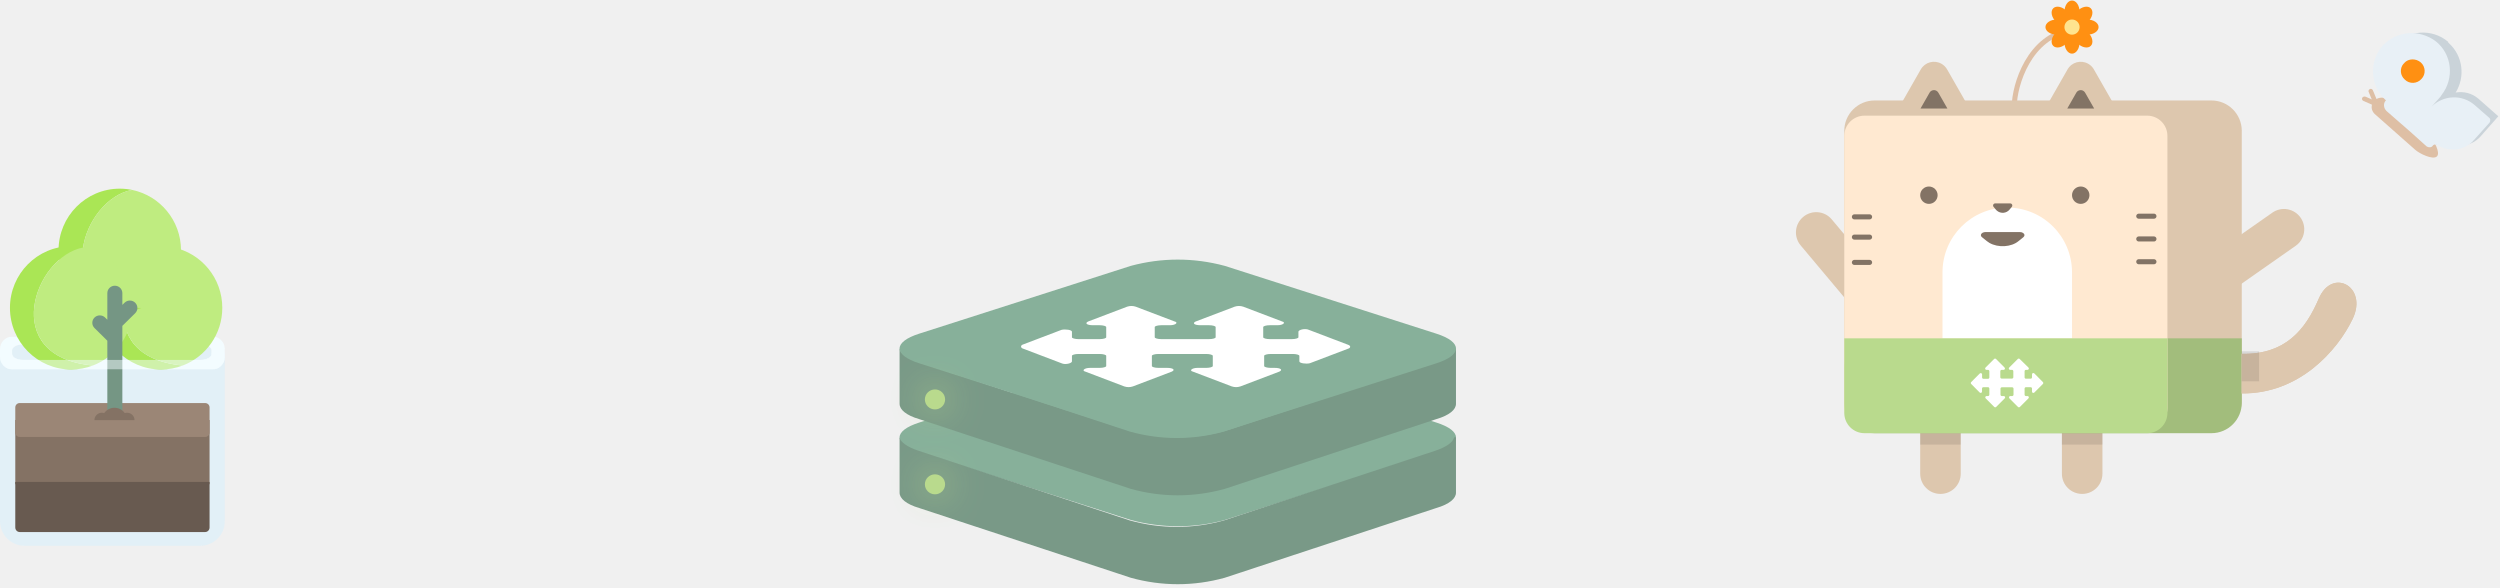
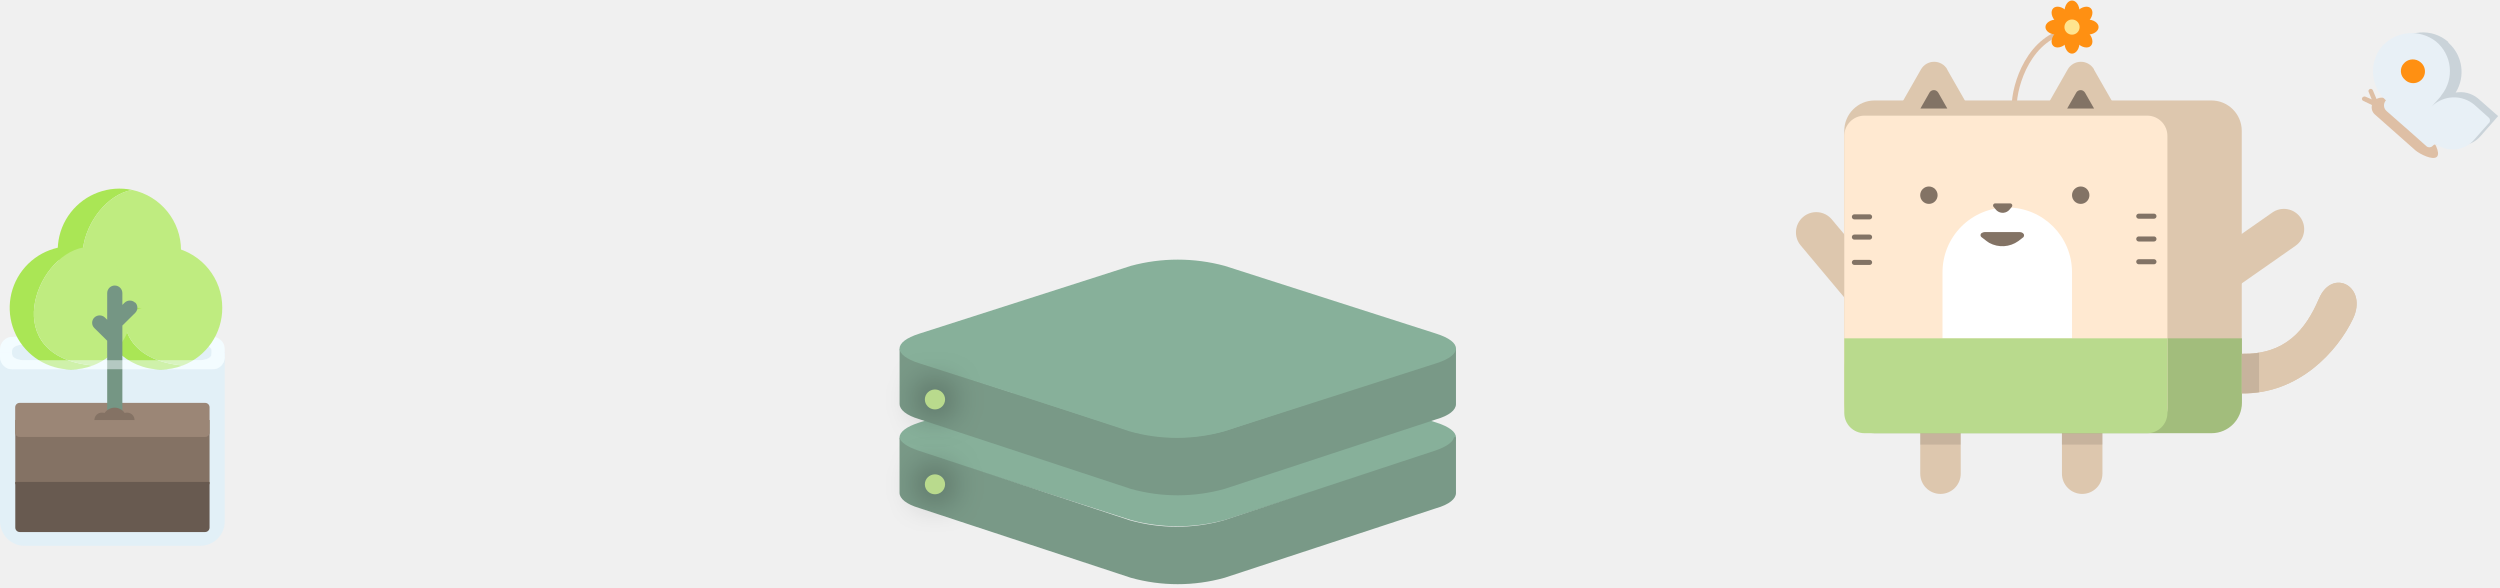
- <svg xmlns="http://www.w3.org/2000/svg" xmlns:xlink="http://www.w3.org/1999/xlink" width="494" height="116" viewBox="0 0 494 116">
+ <svg xmlns="http://www.w3.org/2000/svg" width="494" height="116" viewBox="0 0 494 116">
  <defs>
-     <path id="image-cat-set-a" d="M0.533,14.061 C9.113,14.226 13.101,9.37 15.759,3.153 C18.417,-3.063 25.501,0.786 22.466,7.141 C19.43,13.496 11.827,22.023 0.533,21.887 C0.533,14.061 0.533,19.928 0.533,14.061 Z" />
-     <ellipse id="image-cat-set-d" cx="6.996" cy="44.405" rx="1.999" ry="1.974" />
-     <filter id="image-cat-set-c" width="625.3%" height="632%" x="-262.6%" y="-266%" filterUnits="objectBoundingBox">
-       <feOffset in="SourceAlpha" result="shadowOffsetOuter1" />
-       <feGaussianBlur in="shadowOffsetOuter1" result="shadowBlurOuter1" stdDeviation="3.5" />
-       <feColorMatrix in="shadowBlurOuter1" values="0 0 0 0 0.725   0 0 0 0 0.855   0 0 0 0 0.553  0 0 0 1 0" />
+     <style>.cls-1{fill:#fff;}.cls-2{fill:#ddc7ae;}.cls-3{fill-opacity:0.1;}.cls-4,.cls-8{fill:none;}.cls-4{stroke:#debfa5;}.cls-5{fill:#a2bd7c;}.cls-6{fill:#ffe9d1;}.cls-7{fill:#837365;}.cls-8{stroke:#827365;stroke-linecap:round;stroke-linejoin:round;}.cls-9{fill:#827365;}.cls-10{mask:url(#mask);}.cls-11{fill:#ff9012;}.cls-12{fill:#ffe48f;}.cls-13{fill:#b9da8d;}.cls-14{fill:#cad3d9;}.cls-15{fill:#debfa5;}.cls-16{fill:#e8f0f6;}.cls-17{fill:#87b09a;}.cls-18{fill:#799987;}.cls-19{filter:url(#image-cat-set-c);}.cls-20{filter:url(#image-cat-set-e);}.cls-21{mask:url(#mask-2);}.cls-22{fill:#e2f0f7;}.cls-23{fill:#f3fcff;}.cls-24{mask:url(#mask-3);}.cls-25{fill:#847264;}.cls-26{fill:#685a50;}.cls-27{fill:#9b8676;}.cls-28{fill:#aae655;}.cls-29{fill:#bfec80;}.cls-30{fill:#759684;}.cls-31{opacity:0.5;}.cls-32{mask:url(#mask-4);}</style>
+     <mask id="mask" x="442.96" y="55.85" width="22.68" height="22.01" maskUnits="userSpaceOnUse">
+       <g id="image-cat-set-b">
+         <path id="image-cat-set-a" class="cls-1" d="M443,69.91c8.58.17,12.57-4.69,15.23-10.9s9.74-2.37,6.71,4S454.26,77.88,443,77.74Z" />
+       </g>
+     </mask>
+     <filter id="image-cat-set-c" x="-262.6" y="-266" width="625.3" height="632" name="image-cat-set-c">
+       <feOffset result="shadowOffsetOuter1" in="SourceAlpha" />
+       <feGaussianBlur result="shadowBlurOuter1" stdDeviation="3.5" in="shadowOffsetOuter1" />
    </filter>
-     <ellipse id="image-cat-set-f" cx="6.996" cy="27.63" rx="1.999" ry="1.974" />
-     <filter id="image-cat-set-e" width="625.3%" height="632%" x="-262.6%" y="-266%" filterUnits="objectBoundingBox">
-       <feOffset in="SourceAlpha" result="shadowOffsetOuter1" />
-       <feGaussianBlur in="shadowOffsetOuter1" result="shadowBlurOuter1" stdDeviation="3.5" />
-       <feColorMatrix in="shadowBlurOuter1" values="0 0 0 0 0.725   0 0 0 0 0.855   0 0 0 0 0.553  0 0 0 1 0" />
+     <filter id="image-cat-set-e" x="-262.6" y="-266" width="625.3" height="632" name="image-cat-set-e">
+       <feOffset result="shadowOffsetOuter1" in="SourceAlpha" />
+       <feGaussianBlur result="shadowBlurOuter1" stdDeviation="3.5" in="shadowOffsetOuter1" />
    </filter>
-     <polygon id="image-cat-set-g" points=".002 38.41 44.431 38.41 44.431 .226 .002 .226" />
-     <polygon id="image-cat-set-i" points="44.433 6.58 44.433 .06 .003 .06 .003 6.58" />
-     <polygon id="image-cat-set-k" points="0 .226 0 3.559 44.429 3.559 44.429 .226" />
+     <mask id="mask-2" x="0" y="69.68" width="44.43" height="38.18" maskUnits="userSpaceOnUse">
+       <g id="image-cat-set-h">
+         <polygon id="image-cat-set-g" class="cls-1" points="0 107.86 44.43 107.86 44.43 69.68 0 69.68 0 107.86" />
+       </g>
+     </mask>
+     <mask id="mask-3" x="0" y="66.49" width="44.43" height="6.52" maskUnits="userSpaceOnUse">
+       <g id="image-cat-set-j">
+         <polygon id="image-cat-set-i" class="cls-1" points="44.43 73.01 44.43 66.49 0 66.49 0 73.01 44.43 73.01" />
+       </g>
+     </mask>
+     <mask id="mask-4" x="0" y="69.68" width="44.43" height="3.33" maskUnits="userSpaceOnUse">
+       <g id="image-cat-set-l">
+         <polygon id="image-cat-set-k" class="cls-1" points="0 69.68 0 73.01 44.43 73.01 44.43 69.68 0 69.68" />
+       </g>
+     </mask>
  </defs>
-   <g fill="none" fill-rule="evenodd" transform="translate(-.57 -2.702)">
-     <g transform="translate(353)">
-       <path fill="#DDC7AE" fill-rule="nonzero" d="M31.005,100.301 L31.005,100.301 C28.792,100.301 27,98.515 27,96.309 L27,81.555 L35.01,81.555 L35.01,96.309 C35.01,98.515 33.218,100.301 31.005,100.301 Z" />
-       <rect width="8.01" height="3" x="27" y="87.555" fill="#000" fill-opacity=".1" />
-       <path stroke="#DEBFA5" d="M56.875,8.633 C48.597,9.797 45.588,19.463 45.588,23.801" />
-       <path fill="#DDC7AE" fill-rule="nonzero" d="M59.005,100.301 L59.005,100.301 C56.792,100.301 55,98.515 55,96.309 L55,81.555 L63.01,81.555 L63.01,96.309 C63.01,98.515 61.218,100.301 59.005,100.301 Z" />
-       <path fill="#DDC7AE" fill-rule="nonzero" d="M9.907,62.116 C7.695,62.116 5.902,60.33 5.902,58.124 L5.902,43.37 L13.912,43.37 L13.912,58.124 C13.912,60.33 12.12,62.116 9.907,62.116 Z" transform="rotate(140 9.907 52.743)" />
-       <rect width="78.545" height="65.309" x="12" y="22.555" fill="#DDC7AE" rx="6" />
-       <path fill="#A2BD7C" d="M18,69.555 L90.545,69.555 L90.545,82.301 L90.545,82.301 C90.545,85.615 87.859,88.301 84.545,88.301 L18,88.301 L18,88.301 C14.686,88.301 12,85.615 12,82.301 L12,75.555 L12,75.555 C12,72.241 14.686,69.555 18,69.555 Z" />
-       <rect width="63.852" height="61.845" x="12" y="25.555" fill="#FFE9D1" rx="4" />
-       <path fill="#FFF" d="M44.205,43.718 L44.205,43.718 L44.205,43.718 C51.271,43.718 57,49.447 57,56.513 L57,69.575 L31.409,69.575 L31.409,56.513 L31.409,56.513 C31.409,49.447 37.138,43.718 44.205,43.718 Z" />
-       <ellipse cx="28.722" cy="41.272" fill="#837365" fill-rule="nonzero" rx="1.722" ry="1.717" />
-       <ellipse cx="58.722" cy="41.272" fill="#837365" fill-rule="nonzero" rx="1.722" ry="1.717" />
-       <path fill="#837365" fill-rule="nonzero" d="M47.391 49.57L46.432 50.344C44.993 51.543 42.408 51.691 40.676 50.695 40.489 50.584 40.329 50.473 40.169 50.344L39.21 49.57C38.89 49.311 38.943 48.924 39.317 48.703 39.476 48.611 39.69 48.555 39.903 48.555L46.698 48.555C47.204 48.555 47.604 48.832 47.604 49.182 47.604 49.311 47.524 49.459 47.391 49.57zM45.11 43.57L44.686 44.085C44.05 44.882 42.907 44.98 42.141 44.318 42.058 44.244 41.988 44.171 41.917 44.085L41.493 43.57C41.351 43.399 41.375 43.141 41.54 42.994 41.61 42.933 41.705 42.896 41.799 42.896L44.804 42.896C45.028 42.896 45.204 43.08 45.204 43.313 45.204 43.399 45.169 43.497 45.11 43.57z" />
-       <path stroke="#827365" stroke-linecap="round" stroke-linejoin="round" d="M14 49.555L17 49.555M70.189 49.921L73.189 49.921M14 45.555L17 45.555M70.189 45.421L73.189 45.421M14 54.555L17 54.555M70.189 54.421L73.189 54.421" />
-       <g transform="translate(51 14.555)">
-         <path fill="#DDC7AE" d="M10.324,1.866 L14.744,9.6 L0.695,9.6 L5.115,1.866 L5.115,1.866 C5.937,0.427 7.769,-0.073 9.208,0.749 C9.673,1.015 10.059,1.4 10.324,1.866 Z" />
-         <path fill="#827365" d="M8.588,6.46 L10.382,9.6 L5.057,9.6 L6.851,6.46 L6.851,6.46 C7.125,5.98 7.736,5.814 8.216,6.088 C8.371,6.176 8.499,6.305 8.588,6.46 Z" />
-       </g>
-       <g transform="translate(22 14.555)">
-         <path fill="#DDC7AE" d="M10.324,1.866 L14.744,9.6 L0.695,9.6 L5.115,1.866 L5.115,1.866 C5.937,0.427 7.769,-0.073 9.208,0.749 C9.673,1.015 10.059,1.4 10.324,1.866 Z" />
-         <path fill="#827365" d="M8.588,6.46 L10.382,9.6 L5.057,9.6 L6.851,6.46 L6.851,6.46 C7.125,5.98 7.736,5.814 8.216,6.088 C8.371,6.176 8.499,6.305 8.588,6.46 Z" />
-       </g>
-       <path fill="#DDC7AE" d="M90.533,72.616 C99.113,72.781 103.101,67.925 105.759,61.708 C108.417,55.492 115.501,59.341 112.466,65.696 C109.43,72.051 101.827,80.579 90.533,80.442 C90.533,72.616 90.533,78.483 90.533,72.616 Z" />
-       <rect width="8.01" height="3" x="55" y="87.555" fill="#000" fill-opacity=".1" />
-       <g transform="translate(90 58.555)">
-         <mask id="image-cat-set-b" fill="#fff">
-           <use xlink:href="#image-cat-set-a" />
-         </mask>
-         <use fill="#DDC7AE" xlink:href="#image-cat-set-a" />
-         <rect width="8.453" height="3.434" x="-1.977" y="16.067" fill="#000" fill-opacity=".1" mask="url(#image-cat-set-b)" transform="rotate(-90 2.25 17.784)" />
-       </g>
-       <path fill="#DDC7AE" fill-rule="nonzero" d="M94.487,60.457 C92.274,60.457 90.482,58.67 90.482,56.465 L90.482,41.711 L98.492,41.711 L98.492,56.465 C98.492,58.67 96.699,60.457 94.487,60.457 Z" transform="rotate(-125 94.487 51.084)" />
-       <g transform="translate(48.5 .555)">
-         <g fill="#FF9012">
-           <g transform="translate(3.25 2.25)">
-             <ellipse cx="8.25" cy="5.25" rx="1.5" ry="2.25" transform="rotate(90 8.25 5.25)" />
-             <ellipse cx="5.25" cy="2.25" rx="1.5" ry="2.25" />
-             <ellipse cx="2.25" cy="5.25" rx="1.5" ry="2.25" transform="rotate(-90 2.25 5.25)" />
-             <ellipse cx="5.25" cy="8.25" rx="1.5" ry="2.25" transform="rotate(-180 5.25 8.25)" />
-           </g>
-           <g transform="rotate(45 4.159 10.298)">
-             <ellipse cx="8.25" cy="5.25" rx="1.5" ry="2.25" transform="rotate(90 8.25 5.25)" />
-             <ellipse cx="5.25" cy="2.25" rx="1.5" ry="2.25" />
-             <ellipse cx="2.25" cy="5.25" rx="1.5" ry="2.25" transform="rotate(-90 2.25 5.25)" />
-             <ellipse cx="5.25" cy="8.25" rx="1.5" ry="2.25" transform="rotate(-180 5.25 8.25)" />
-           </g>
-         </g>
-         <path fill="#FFE48F" d="M8.5,9 C7.673,9 7,8.327 7,7.5 C7,6.673 7.673,6 8.5,6 C9.327,6 10,6.673 10,7.5 C10,8.327 9.327,9 8.5,9" />
-       </g>
-       <path fill="#B9DA8D" d="M12,69.555 L75.852,69.555 L75.852,84.301 L75.852,84.301 C75.852,86.51 74.061,88.301 71.852,88.301 L16,88.301 L16,88.301 C13.791,88.301 12,86.51 12,84.301 L12,69.555 Z" />
-       <path fill="#FFF" fill-rule="nonzero" d="M51.251,78.569 L49.547,80.273 C49.471,80.35 49.356,80.374 49.256,80.332 C49.156,80.291 49.091,80.192 49.092,80.084 L49.092,79.477 C49.092,79.331 48.974,79.212 48.827,79.212 L47.893,79.212 C47.747,79.212 47.628,79.331 47.628,79.477 L47.628,80.695 C47.628,80.841 47.747,80.96 47.893,80.96 L48.206,80.96 C48.314,80.959 48.412,81.024 48.454,81.123 C48.495,81.223 48.472,81.338 48.395,81.414 L46.691,83.119 C46.588,83.214 46.429,83.214 46.327,83.119 L44.623,81.414 C44.546,81.338 44.523,81.223 44.564,81.123 C44.606,81.024 44.704,80.959 44.812,80.96 L45.175,80.96 C45.322,80.96 45.441,80.841 45.441,80.695 L45.441,79.496 C45.441,79.349 45.322,79.23 45.175,79.23 L43.133,79.23 C42.987,79.23 42.868,79.349 42.868,79.496 L42.868,80.695 C42.868,80.841 42.987,80.96 43.133,80.96 L43.518,80.96 C43.626,80.959 43.724,81.024 43.766,81.123 C43.808,81.223 43.784,81.338 43.707,81.414 L42.003,83.119 C41.901,83.214 41.742,83.214 41.64,83.119 L39.935,81.414 C39.858,81.338 39.835,81.223 39.877,81.123 C39.918,81.024 40.016,80.959 40.124,80.96 L40.401,80.96 C40.547,80.96 40.666,80.841 40.666,80.695 L40.666,79.477 C40.666,79.331 40.547,79.212 40.401,79.212 L39.481,79.212 C39.335,79.212 39.216,79.331 39.216,79.477 L39.216,80.077 C39.217,80.185 39.152,80.283 39.053,80.325 C38.953,80.366 38.838,80.343 38.762,80.266 L37.072,78.569 C36.976,78.467 36.976,78.308 37.072,78.206 L38.776,76.501 C38.852,76.424 38.967,76.401 39.067,76.443 C39.167,76.484 39.232,76.582 39.23,76.69 L39.23,77.29 C39.23,77.436 39.349,77.555 39.496,77.555 L40.401,77.555 C40.547,77.555 40.666,77.436 40.666,77.29 L40.666,76.055 C40.666,75.908 40.547,75.789 40.401,75.789 L40.099,75.789 C39.991,75.79 39.893,75.726 39.851,75.626 C39.81,75.526 39.833,75.411 39.91,75.335 L41.614,73.631 C41.716,73.535 41.875,73.535 41.978,73.631 L43.671,75.331 C43.748,75.407 43.771,75.522 43.73,75.622 C43.688,75.722 43.59,75.787 43.482,75.786 L43.097,75.786 C42.95,75.786 42.831,75.904 42.831,76.051 L42.831,77.243 C42.831,77.389 42.95,77.508 43.097,77.508 L45.139,77.508 C45.285,77.508 45.404,77.389 45.404,77.243 L45.404,76.051 C45.404,75.904 45.285,75.786 45.139,75.786 L44.776,75.786 C44.667,75.787 44.569,75.722 44.528,75.622 C44.486,75.522 44.51,75.407 44.587,75.331 L46.291,73.627 C46.393,73.531 46.552,73.531 46.654,73.627 L48.395,75.331 C48.472,75.407 48.495,75.522 48.454,75.622 C48.412,75.722 48.314,75.787 48.206,75.786 L47.893,75.786 C47.747,75.786 47.628,75.904 47.628,76.051 L47.628,77.268 C47.628,77.415 47.747,77.533 47.893,77.533 L48.827,77.533 C48.974,77.533 49.092,77.415 49.092,77.268 L49.092,76.672 C49.091,76.564 49.156,76.466 49.256,76.425 C49.356,76.383 49.471,76.406 49.547,76.483 L51.251,78.206 C51.347,78.308 51.347,78.467 51.251,78.569 L51.251,78.569 Z" />
-     </g>
-     <g transform="translate(467 9)">
-       <path fill="#CAD3D9" d="M18.811,11.988 C20.735,8.88 20.27,4.717 17.415,2.179 C17.415,2.179 17.298,2.062 17.298,1.945 C14.141,-0.744 9.229,-0.394 6.539,2.764 C3.849,5.922 4.2,10.717 7.358,13.523 L6.305,14.693 L12.035,19.722 L12.091,19.66 L15.076,22.295 L16.129,21.125 C18.351,23.113 21.742,22.88 23.73,20.658 L27.239,16.681 L23.263,13.173 C21.986,12.097 20.362,11.717 18.811,11.988 Z" />
-       <path fill="#DEBFA5" d="M3.167,13.266 C3.942,12.836 4.902,12.922 5.604,13.524 L13.672,20.657 C14.492,21.359 15.895,23.932 15.077,24.634 C14.257,25.335 11.685,24.049 10.866,23.347 L2.797,16.213 C2.296,15.712 2.093,15.033 2.273,14.387 L0.576,13.64 C0.341,13.523 0.224,13.29 0.341,13.056 C0.458,12.822 0.692,12.705 1.042,12.822 L2.236,13.347 L1.627,11.886 C1.51,11.652 1.627,11.418 1.861,11.301 C2.095,11.184 2.329,11.301 2.446,11.535 L3.167,13.266 Z" />
-       <path fill="#E8F0F6" d="M14.037,14.786 L15.788,12.833 C15.905,12.716 15.905,12.599 16.022,12.482 C18.594,9.208 18.127,4.413 14.852,1.84 C11.694,-0.499 7.369,-0.265 4.561,2.542 C4.445,2.542 4.445,2.659 4.327,2.776 C1.637,5.933 1.871,10.728 5.03,13.535 C4.445,14.12 4.561,15.055 5.145,15.64 L9.707,19.616 L9.709,19.615 L13.087,22.645 C13.439,22.879 14.024,22.879 14.257,22.528 C14.492,22.177 14.96,22.177 15.311,22.411 C17.533,23.815 20.573,23.464 22.327,21.476 L25.367,18.084 L25.485,17.967 C25.719,17.616 25.719,17.149 25.367,16.915 L22.561,14.459 C20.077,12.313 16.393,12.458 14.037,14.786 Z" />
-       <path fill="#FF9012" d="M8.762,9.43 C9.697,10.366 11.218,10.249 12.036,9.313 C12.972,8.378 12.855,6.857 11.918,6.039 C10.982,5.22 9.463,5.22 8.644,6.156 C8.644,6.156 8.644,6.273 8.528,6.273 C7.709,7.208 7.825,8.612 8.762,9.43" />
-     </g>
-     <g transform="translate(178.328 54)">
-       <path fill="#87B09A" d="M3.9,38.059 C-1.3,36.408 -1.3,33.84 3.9,32.19 L45.686,18.8 C51.814,17.149 58.129,17.149 64.257,18.8 L106.043,32.19 C111.243,33.84 111.243,36.408 106.043,38.059 L64.257,51.448 C58.314,53.099 51.814,53.099 45.686,51.448 L3.9,38.059 Z" />
-       <path fill="#799987" d="M109.943,17.562 L109.943,28.508 C109.943,29.64 108.643,30.773 106.041,31.527 L64.255,45.304 C58.129,47.002 51.812,47.002 45.684,45.304 L3.898,31.527 C1.3,30.773 0,29.64 0,28.508 L0,17.562 C0.184,18.506 1.486,19.449 3.714,20.204 L45.5,33.981 C51.629,35.679 57.943,35.679 64.071,33.981 L105.857,20.204 C108.086,19.449 109.384,18.506 109.572,17.562 L109.943,17.562 Z" />
-       <path fill="#799987" d="M109.943,35.124 L109.943,46.07 C109.943,47.202 108.643,48.335 106.041,49.09 L64.255,62.866 C58.129,64.565 51.812,64.565 45.684,62.866 L3.898,49.09 C1.3,48.335 0,47.202 0,46.07 L0,35.124 C0.184,36.068 1.486,37.011 3.714,37.766 L45.5,51.543 C51.629,53.241 57.943,53.241 64.071,51.543 L105.857,37.766 C108.086,37.011 109.384,36.068 109.572,35.124 L109.943,35.124 Z" />
-       <path fill="#87B09A" d="M3.9,20.497 C-1.3,18.846 -1.3,16.278 3.9,14.627 L45.686,1.238 C51.814,-0.413 58.129,-0.413 64.257,1.238 L106.043,14.627 C111.243,16.278 111.243,18.846 106.043,20.497 L64.257,33.886 C58.314,35.537 51.814,35.537 45.686,33.886 L3.9,20.497 Z" />
-       <path fill="#FFF" d="M88.586,16.814 L80.877,13.882 C80.125,13.515 78.811,13.882 78.811,14.248 L78.811,15.348 C78.811,15.531 78.245,15.714 77.495,15.714 L73.17,15.714 C72.416,15.714 71.854,15.531 71.854,15.348 L71.854,13.332 C71.854,13.149 72.416,12.965 73.17,12.965 L74.674,12.965 C75.801,12.965 76.365,12.416 75.615,12.232 L67.904,9.3 C67.34,9.117 66.776,9.117 66.213,9.3 L58.502,12.232 C57.752,12.599 58.314,12.965 59.443,12.965 L61.135,12.965 C61.889,12.965 62.453,13.149 62.453,13.332 L62.453,15.348 C62.453,15.531 61.889,15.714 61.135,15.714 L51.734,15.714 C50.981,15.714 50.417,15.531 50.417,15.348 L50.417,13.332 C50.417,13.149 50.981,12.965 51.734,12.965 L53.428,12.965 C54.554,12.965 55.118,12.416 54.368,12.232 L46.657,9.3 C46.093,9.117 45.531,9.117 44.966,9.3 L37.256,12.232 C36.505,12.599 37.069,12.965 38.196,12.965 L39.512,12.965 C40.266,12.965 40.83,13.149 40.83,13.332 L40.83,15.348 C40.83,15.531 40.266,15.714 39.512,15.714 L35.375,15.714 C34.625,15.714 34.059,15.531 34.059,15.348 L34.059,14.248 C34.059,13.882 32.745,13.698 31.991,13.882 L24.284,16.814 C23.908,16.997 23.908,17.364 24.284,17.547 L31.991,20.479 C32.745,20.845 34.059,20.479 34.059,20.112 L34.059,19.013 C34.059,18.83 34.625,18.646 35.375,18.646 L39.512,18.646 C40.266,18.646 40.83,18.83 40.83,19.013 L40.83,21.029 C40.83,21.212 40.266,21.395 39.512,21.395 L37.632,21.395 C36.505,21.395 35.939,21.945 36.691,22.128 L44.401,25.06 C44.966,25.244 45.531,25.244 46.093,25.06 L53.802,22.128 C54.554,21.762 53.992,21.395 52.862,21.395 L51.171,21.395 C50.417,21.395 49.853,21.212 49.853,21.029 L49.853,19.013 C49.853,18.83 50.417,18.646 51.171,18.646 L60.573,18.646 C61.323,18.646 61.889,18.83 61.889,19.013 L61.889,21.029 C61.889,21.212 61.323,21.395 60.573,21.395 L58.878,21.395 C57.752,21.395 57.188,21.945 57.938,22.128 L65.649,25.06 C66.213,25.244 66.776,25.244 67.34,25.06 L75.051,22.128 C75.801,21.762 75.237,21.395 74.11,21.395 L73.356,21.395 C72.604,21.395 72.04,21.212 72.04,21.029 L72.04,19.013 C72.04,18.83 72.604,18.646 73.356,18.646 L77.681,18.646 C78.435,18.646 78.997,18.83 78.997,19.013 L78.997,20.112 C78.997,20.479 80.315,20.662 81.065,20.479 L88.776,17.547 C89.152,17.364 89.152,16.997 88.586,16.814" />
-       <g>
-         <use fill="#000" filter="url(#image-cat-set-c)" xlink:href="#image-cat-set-d" />
-         <use fill="#B9DA8D" xlink:href="#image-cat-set-d" />
-       </g>
-       <g>
-         <use fill="#000" filter="url(#image-cat-set-e)" xlink:href="#image-cat-set-f" />
-         <use fill="#B9DA8D" xlink:href="#image-cat-set-f" />
-       </g>
-     </g>
-     <g transform="translate(.57 39.551)">
-       <g transform="translate(0 29.585)">
-         <g transform="translate(0 3.021)">
-           <mask id="image-cat-set-h" fill="#fff">
-             <use xlink:href="#image-cat-set-g" />
-           </mask>
-           <path fill="#E2F0F7" d="M44.431,0.226 L44.431,33.544 C44.431,36.232 42.226,38.41 39.503,38.41 L4.93,38.41 C2.207,38.41 0.002,36.232 0.002,33.544 L0.002,0.226 L2.38,0.226 L2.38,0.506 C2.38,1.151 3.365,1.674 4.598,1.674 L39.589,1.674 C40.809,1.674 41.807,1.151 41.807,0.506 L41.807,0.226 L44.431,0.226 Z" mask="url(#image-cat-set-h)" />
-         </g>
-         <path fill="#E2F0F7" d="M41.809,3.247 L41.809,3.598 C41.809,4.406 40.811,5.061 39.59,5.061 L4.599,5.061 C3.367,5.061 2.382,4.406 2.382,3.598 L2.382,3.247 L41.809,3.247 Z" />
-         <path fill="#F3FCFF" d="M41.809,2.773 L41.809,3.527 C41.809,4.172 40.811,4.695 39.59,4.695 L4.599,4.695 C3.367,4.695 2.382,4.172 2.382,3.527 L2.382,2.773 C2.382,2.128 3.367,1.605 4.599,1.605 L39.59,1.605 C40.811,1.605 41.809,2.128 41.809,2.773" />
-         <path fill="#E2F0F7" d="M41.809,2.773 L41.809,3.527 C41.809,4.172 40.811,4.695 39.59,4.695 L4.599,4.695 C3.367,4.695 2.382,4.172 2.382,3.527 L2.382,2.773 C2.382,2.128 3.367,1.605 4.599,1.605 L39.59,1.605 C40.811,1.605 41.809,2.128 41.809,2.773" />
-         <mask id="image-cat-set-j" fill="#fff">
-           <use xlink:href="#image-cat-set-i" />
-         </mask>
-         <path fill="#F3FCFF" d="M41.809,3.527 C41.809,4.172 40.811,4.695 39.59,4.695 L4.599,4.695 C3.367,4.695 2.382,4.172 2.382,3.527 L2.382,2.773 C2.382,2.128 3.367,1.605 4.599,1.605 L39.59,1.605 C40.811,1.605 41.809,2.128 41.809,2.773 L41.809,3.527 Z M41.931,0.06 L2.504,0.06 C1.112,0.06 0.003,1.167 0.003,2.53 L0.003,4.111 C0.003,5.473 1.112,6.58 2.504,6.58 L41.931,6.58 C43.312,6.58 44.433,5.473 44.433,4.111 L44.433,2.53 C44.433,1.167 43.312,0.06 41.931,0.06 L41.931,0.06 Z" mask="url(#image-cat-set-j)" />
-       </g>
-       <polygon fill="#847264" points="3.02 58.834 41.412 58.834 41.412 46.143 3.02 46.143" />
-       <g transform="translate(2.623 27.427)">
-         <path fill="#685A50" d="M37.914,40.856 L1.27,40.856 C0.787,40.856 0.396,40.451 0.396,39.952 L0.396,30.952 L38.788,30.952 L38.788,39.952 C38.788,40.451 38.396,40.856 37.914,40.856" />
-         <path d="M14.881,0.146 L14.848,0.146" />
-         <path fill="#9B8676" d="M37.914,22.066 L1.27,22.066 C0.787,22.066 0.396,21.679 0.396,21.203 L0.396,16.23 C0.396,15.753 0.787,15.367 1.27,15.367 L37.914,15.367 C38.396,15.367 38.788,15.753 38.788,16.23 L38.788,21.203 C38.788,21.679 38.396,22.066 37.914,22.066" />
-       </g>
-       <g transform="translate(0 .238)">
-         <path fill="#AAE655" d="M36.121,35.135 C34.786,35.648 33.337,35.927 31.822,35.927 C25.142,35.927 19.725,30.471 19.725,23.744 C19.725,17.014 25.142,11.558 31.822,11.558 C32.655,11.558 33.47,11.644 34.255,11.806 C24.568,13.525 17.395,33.433 36.121,35.135" />
-         <path fill="#BFEC80" d="M43.924,23.744 C43.924,28.949 40.685,33.389 36.121,35.135 C17.395,33.433 24.569,13.525 34.256,11.806 C39.776,12.939 43.924,17.855 43.924,23.744" />
-         <path fill="#AAE655" d="M27.964,23.77 C26.628,24.283 25.179,24.562 23.664,24.562 C16.984,24.562 11.567,19.107 11.567,12.38 C11.567,5.649 16.984,0.193 23.664,0.193 C24.498,0.193 25.312,0.28 26.098,0.442 C16.411,2.16 9.238,22.069 27.964,23.77" />
-         <path fill="#BFEC80" d="M35.766,12.38 C35.766,17.584 32.528,22.024 27.963,23.77 C9.238,22.069 16.411,2.16 26.098,0.442 C31.619,1.574 35.766,6.49 35.766,12.38" />
-         <path fill="#AAE655" d="M18.363,35.135 C17.027,35.648 15.579,35.927 14.064,35.927 C7.383,35.927 1.967,30.471 1.967,23.744 C1.967,17.014 7.383,11.558 14.064,11.558 C14.897,11.558 15.712,11.644 16.497,11.806 C6.81,13.525 -0.363,33.433 18.363,35.135" />
-         <path fill="#BFEC80" d="M26.166,23.744 C26.166,28.949 22.927,33.389 18.363,35.135 C-0.363,33.433 6.811,13.525 16.498,11.806 C22.018,12.939 26.166,17.855 26.166,23.744" />
-         <path fill="#759684" d="M26.712,22.731 C26.132,22.159 25.192,22.159 24.612,22.731 L24.177,23.161 L24.177,20.836 C24.177,20.026 23.513,19.37 22.693,19.37 C21.873,19.37 21.208,20.026 21.208,20.836 L21.208,26.093 L20.773,25.663 C20.193,25.09 19.254,25.09 18.674,25.663 C18.094,26.236 18.094,27.163 18.674,27.736 L21.208,30.238 L21.208,44.289 L24.177,44.289 L24.177,27.306 L26.712,24.804 C27.292,24.232 27.292,23.304 26.712,22.731" />
-         <g opacity=".5" transform="translate(0 32.368)">
-           <mask id="image-cat-set-l" fill="#fff">
-             <use xlink:href="#image-cat-set-k" />
-           </mask>
-           <path fill="#F3FCFF" d="M44.429,0.226 L44.429,1.09 C44.429,2.452 43.308,3.559 41.928,3.559 L2.501,3.559 C1.108,3.559 -0,2.452 -0,1.09 L-0,0.226 L2.378,0.226 L2.378,0.506 C2.378,1.151 3.364,1.674 4.596,1.674 L39.587,1.674 C40.807,1.674 41.805,1.151 41.805,0.506 L41.805,0.226 L44.429,0.226 Z" mask="url(#image-cat-set-l)" />
-         </g>
-         <path fill="#847264" d="M18.652,45.933 L26.586,45.933 C26.586,45.122 25.921,44.465 25.099,44.465 C24.943,44.465 24.795,44.495 24.654,44.539 C24.206,43.903 23.463,43.485 22.619,43.485 C21.776,43.485 21.033,43.903 20.585,44.539 C20.444,44.495 20.296,44.465 20.14,44.465 C19.319,44.465 18.652,45.122 18.652,45.933" />
-       </g>
+   <path class="cls-2" d="M383.44,97.6h0a4,4,0,0,1-4-4V78.85h8V93.61A4,4,0,0,1,383.44,97.6Z" />
+   <rect class="cls-3" x="379.43" y="84.85" width="8.01" height="3" />
+   <path class="cls-4" d="M409.3,5.93C401,7.09,398,16.76,398,21.1" />
+   <path class="cls-2" d="M411.44,97.6h0a4,4,0,0,1-4-4V78.85h8V93.61A4,4,0,0,1,411.44,97.6Z" />
+   <path class="cls-2" d="M356.31,42.86a4,4,0,0,1,5.64.48l9.48,11.31-6.14,5.15-9.48-11.31A4,4,0,0,1,356.31,42.86Z" />
+   <rect class="cls-2" x="364.43" y="19.85" width="78.54" height="65.31" rx="6" ry="6" />
+   <path class="cls-5" d="M370.43,66.85H443V79.6h0a6,6,0,0,1-6,6H370.43a6,6,0,0,1-6-6V72.85h0A6,6,0,0,1,370.43,66.85Z" />
+   <rect class="cls-6" x="364.43" y="22.85" width="63.85" height="61.85" rx="4" ry="4" />
+   <path class="cls-1" d="M396.63,41h0a12.79,12.79,0,0,1,12.8,12.79V66.87H383.84V53.81h0A12.79,12.79,0,0,1,396.63,41Z" />
+   <ellipse class="cls-7" cx="381.15" cy="38.57" rx="1.72" ry="1.72" />
+   <ellipse class="cls-7" cx="411.15" cy="38.57" rx="1.72" ry="1.72" />
+   <path class="cls-7" d="M399.82,46.87l-1,.77a5.41,5.41,0,0,1-5.75.35,3.82,3.82,0,0,1-.51-.35l-1-.77a.5.5,0,0,1,.11-.87,1.22,1.22,0,0,1,.58-.15h6.8c.5,0,.9.28.9.63A.55.55,0,0,1,399.82,46.87Zm-2.28-6-.42.51a1.77,1.77,0,0,1-2.55.24,2.5,2.5,0,0,1-.22-.24l-.43-.51a.42.42,0,0,1,.05-.58.4.4,0,0,1,.26-.1h3a.41.41,0,0,1,.4.42A.43.43,0,0,1,397.54,40.87Z" />
+   <path class="cls-8" d="M366.43,46.85h3m53.19.37h3m-59.19-4.37h3m53.19-.13h3m-59.19,9.13h3m53.19-.13h3" />
+   <path class="cls-2" d="M413.75,13.72l4.42,7.73h-14l4.41-7.73h0a3,3,0,0,1,5.21,0Z" />
+   <path class="cls-9" d="M412,18.31l1.79,3.14h-5.32l1.79-3.14h0a1,1,0,0,1,1.37-.37A1.09,1.09,0,0,1,412,18.31Z" />
+   <path class="cls-2" d="M384.75,13.72l4.42,7.73h-14l4.41-7.73h0a3,3,0,0,1,5.21,0Z" />
+   <path class="cls-9" d="M383,18.31l1.79,3.14h-5.32l1.79-3.14h0a1,1,0,0,1,1.37-.37A1.09,1.09,0,0,1,383,18.31Z" />
+   <path class="cls-2" d="M443,69.91c8.58.17,12.57-4.69,15.23-10.9s9.74-2.37,6.71,4S454.26,77.88,443,77.74Z" />
+   <rect class="cls-3" x="407.43" y="84.85" width="8.01" height="3" />
+   <path id="image-cat-set-a-2" data-name="image-cat-set-a" class="cls-2" d="M443,69.91c8.58.17,12.57-4.69,15.23-10.9s9.74-2.37,6.71,4S454.26,77.88,443,77.74Z" />
+   <g class="cls-10">
+     <rect class="cls-3" x="442.96" y="69.41" width="3.43" height="8.45" />
+   </g>
+   <path class="cls-2" d="M454.59,43a4,4,0,0,1-1,5.57L441.54,57l-4.6-6.56L449,42A4,4,0,0,1,454.59,43Z" />
+   <ellipse class="cls-11" cx="412.43" cy="5.35" rx="2.25" ry="1.5" />
+   <ellipse class="cls-11" cx="409.43" cy="2.35" rx="1.5" ry="2.25" />
+   <ellipse class="cls-11" cx="406.43" cy="5.35" rx="2.25" ry="1.5" />
+   <ellipse class="cls-11" cx="409.43" cy="8.35" rx="1.5" ry="2.25" />
+   <ellipse class="cls-11" cx="411.55" cy="7.47" rx="1.5" ry="2.25" transform="translate(115.26 293.2) rotate(-45)" />
+   <ellipse class="cls-11" cx="411.55" cy="3.23" rx="2.25" ry="1.5" transform="translate(118.26 291.96) rotate(-45)" />
+   <ellipse class="cls-11" cx="407.31" cy="3.23" rx="1.5" ry="2.25" transform="translate(117.01 288.96) rotate(-45)" />
+   <ellipse class="cls-11" cx="407.31" cy="7.47" rx="2.25" ry="1.5" transform="translate(114.01 290.2) rotate(-45)" />
+   <path class="cls-12" d="M409.43,6.85a1.5,1.5,0,1,1,1.5-1.5,1.5,1.5,0,0,1-1.5,1.5" />
+   <path class="cls-13" d="M364.43,66.85h63.85V81.6h0a4,4,0,0,1-4,4H368.43a4,4,0,0,1-4-4Z" />
+   <path class="cls-14" d="M485.24,18.29a7.71,7.71,0,0,0-1.39-9.81.42.42,0,0,1-.12-.24,7.63,7.63,0,0,0-9.94,11.58L472.74,21l5.73,5,0-.06,3,2.63,1.05-1.17a5.37,5.37,0,0,0,7.6-.46l3.51-4-4-3.51A5.42,5.42,0,0,0,485.24,18.29Z" />
+   <path class="cls-15" d="M469.6,19.56a2.12,2.12,0,0,1,2.43.26L480.1,27c.82.7,2.23,3.27,1.41,4s-3.39-.58-4.21-1.28l-8.07-7.14a1.86,1.86,0,0,1-.53-1.82L467,19.94a.43.43,0,0,1-.24-.59.52.52,0,0,1,.7-.23l1.2.52-.61-1.46a.42.42,0,0,1,.23-.58.43.43,0,0,1,.59.23Z" />
+   <path class="cls-16" d="M480.47,21.08l1.75-1.95c.11-.12.11-.23.23-.35a7.59,7.59,0,0,0-1.17-10.64,7.84,7.84,0,0,0-10.29.7c-.12,0-.12.12-.23.23a7.71,7.71,0,0,0,.7,10.76,1.48,1.48,0,0,0,.12,2.11l4.56,4h0l3.38,3a.88.88,0,0,0,1.17-.11.74.74,0,0,1,1.05-.12,5.53,5.53,0,0,0,7-.94l3-3.39.12-.11a.75.75,0,0,0-.12-1.06L489,20.76A6.26,6.26,0,0,0,480.47,21.08Z" />
+   <path class="cls-11" d="M475.19,15.73a2.32,2.32,0,1,0,3.16-3.39,2.38,2.38,0,0,0-3.28.11s0,.12-.11.12a2.23,2.23,0,0,0,.23,3.16" />
+   <path class="cls-17" d="M181.66,89.36c-5.2-1.65-5.2-4.22,0-5.87L223.44,70.1a35.49,35.49,0,0,1,18.58,0L283.8,83.49c5.2,1.65,5.2,4.22,0,5.87L242,102.75a35.49,35.49,0,0,1-18.58,0Z" />
+   <path class="cls-18" d="M287.7,68.86v11c0,1.13-1.3,2.26-3.9,3L242,96.6a34.45,34.45,0,0,1-18.57,0L181.66,82.83c-2.6-.76-3.9-1.89-3.9-3v-11c.18.94,1.48,1.89,3.71,2.64l41.79,13.78a34.45,34.45,0,0,0,18.57,0L283.62,71.5c2.22-.75,3.52-1.7,3.71-2.64Z" />
+   <path class="cls-18" d="M287.7,86.42v11c0,1.13-1.3,2.26-3.9,3L242,114.16a34.45,34.45,0,0,1-18.57,0l-41.78-13.77c-2.6-.76-3.9-1.89-3.9-3v-11c.18,1,1.48,1.89,3.71,2.64l41.79,13.78a34.45,34.45,0,0,0,18.57,0l41.79-13.78c2.22-.75,3.52-1.69,3.71-2.64Z" />
+   <path class="cls-17" d="M181.66,71.79c-5.2-1.65-5.2-4.21,0-5.86l41.78-13.39a35.49,35.49,0,0,1,18.58,0L283.8,65.93c5.2,1.65,5.2,4.21,0,5.86L242,85.18a35.49,35.49,0,0,1-18.58,0Z" />
+   <g class="cls-19">
+     <ellipse id="image-cat-set-d" cx="184.75" cy="95.7" rx="2" ry="1.97" />
+   </g>
+   <ellipse id="image-cat-set-d-2" data-name="image-cat-set-d" class="cls-13" cx="184.75" cy="95.7" rx="2" ry="1.97" />
+   <g class="cls-20">
+     <ellipse id="image-cat-set-f" cx="184.75" cy="78.93" rx="2" ry="1.97" />
+   </g>
+   <ellipse id="image-cat-set-f-2" data-name="image-cat-set-f" class="cls-13" cx="184.75" cy="78.93" rx="2" ry="1.97" />
+   <g class="cls-21">
+     <path class="cls-22" d="M44.43,69.68V103a4.9,4.9,0,0,1-4.93,4.87H4.93A4.9,4.9,0,0,1,0,103V69.68H2.38V70c0,.65,1,1.17,2.22,1.17h35c1.22,0,2.22-.52,2.22-1.17v-.28Z" />
+   </g>
+   <path class="cls-22" d="M41.81,69.68V70c0,.81-1,1.47-2.22,1.47H4.6c-1.23,0-2.22-.66-2.22-1.47v-.35Z" />
+   <path class="cls-23" d="M41.81,69.21V70c0,.65-1,1.17-2.22,1.17H4.6c-1.23,0-2.22-.52-2.22-1.17v-.75c0-.65,1-1.17,2.22-1.17h35c1.22,0,2.22.52,2.22,1.17" />
+   <path class="cls-22" d="M41.81,69.21V70c0,.65-1,1.17-2.22,1.17H4.6c-1.23,0-2.22-.52-2.22-1.17v-.75c0-.65,1-1.17,2.22-1.17h35c1.22,0,2.22.52,2.22,1.17" />
+   <g class="cls-24">
+     <path class="cls-23" d="M41.81,70c0,.65-1,1.17-2.22,1.17H4.6c-1.23,0-2.22-.52-2.22-1.17v-.75c0-.65,1-1.17,2.22-1.17h35c1.22,0,2.22.52,2.22,1.17Zm.12-3.47H2.5A2.48,2.48,0,0,0,0,69v1.58A2.48,2.48,0,0,0,2.5,73H41.93a2.48,2.48,0,0,0,2.5-2.47V69a2.49,2.49,0,0,0-2.5-2.47Z" />
+   </g>
+   <polygon class="cls-25" points="3.02 95.68 41.41 95.68 41.41 82.99 3.02 82.99 3.02 95.68" />
+   <path class="cls-26" d="M40.54,105.13H3.89a.88.88,0,0,1-.87-.9v-9H41.41v9a.88.88,0,0,1-.87.9" />
+   <path class="cls-27" d="M40.54,86.34H3.89A.86.86,0,0,1,3,85.48v-5a.87.87,0,0,1,.87-.87H40.54a.87.87,0,0,1,.87.87v5a.86.86,0,0,1-.87.86" />
+   <path class="cls-28" d="M36.12,72.22a11.77,11.77,0,0,1-4.3.79,12.18,12.18,0,0,1,0-24.36,12.31,12.31,0,0,1,2.44.24c-9.69,1.72-16.86,21.63,1.86,23.33" />
+   <path class="cls-29" d="M43.92,60.83a12.16,12.16,0,0,1-7.8,11.39c-18.73-1.7-11.55-21.61-1.86-23.33a12.17,12.17,0,0,1,9.66,11.94" />
+   <path class="cls-28" d="M28,60.86a12,12,0,0,1-4.3.79A12.19,12.19,0,1,1,26.1,37.53C16.41,39.25,9.24,59.16,28,60.86" />
+   <path class="cls-29" d="M35.77,49.47A12.19,12.19,0,0,1,28,60.86C9.24,59.16,16.41,39.25,26.1,37.53a12.17,12.17,0,0,1,9.67,11.94" />
+   <path class="cls-28" d="M18.36,72.22a11.77,11.77,0,0,1-4.3.79A12.18,12.18,0,1,1,16.5,48.89C6.81,50.61-.36,70.52,18.36,72.22" />
+   <path class="cls-29" d="M26.17,60.83a12.17,12.17,0,0,1-7.81,11.39C-.36,70.52,6.81,50.61,16.5,48.89a12.17,12.17,0,0,1,9.67,11.94" />
+   <path class="cls-30" d="M26.71,59.82a1.5,1.5,0,0,0-2.1,0l-.43.43V57.92a1.49,1.49,0,0,0-3,0v5.26l-.44-.43a1.5,1.5,0,0,0-2.1,0,1.45,1.45,0,0,0,0,2.07l2.54,2.51v14h3v-17l2.53-2.5a1.45,1.45,0,0,0,0-2.07" />
+   <g class="cls-31">
+     <g class="cls-32">
+       <path class="cls-23" d="M44.43,69.68v.86A2.48,2.48,0,0,1,41.93,73H2.5A2.48,2.48,0,0,1,0,70.54v-.86H2.38V70c0,.65,1,1.17,2.22,1.17h35c1.22,0,2.22-.52,2.22-1.17v-.28Z" />
    </g>
  </g>
+   <path class="cls-25" d="M18.65,83h7.94a1.48,1.48,0,0,0-1.49-1.47,1.38,1.38,0,0,0-.45.08,2.46,2.46,0,0,0-2-1.06,2.5,2.5,0,0,0-2,1.06,1.27,1.27,0,0,0-.44-.08A1.48,1.48,0,0,0,18.65,83" />
</svg>
